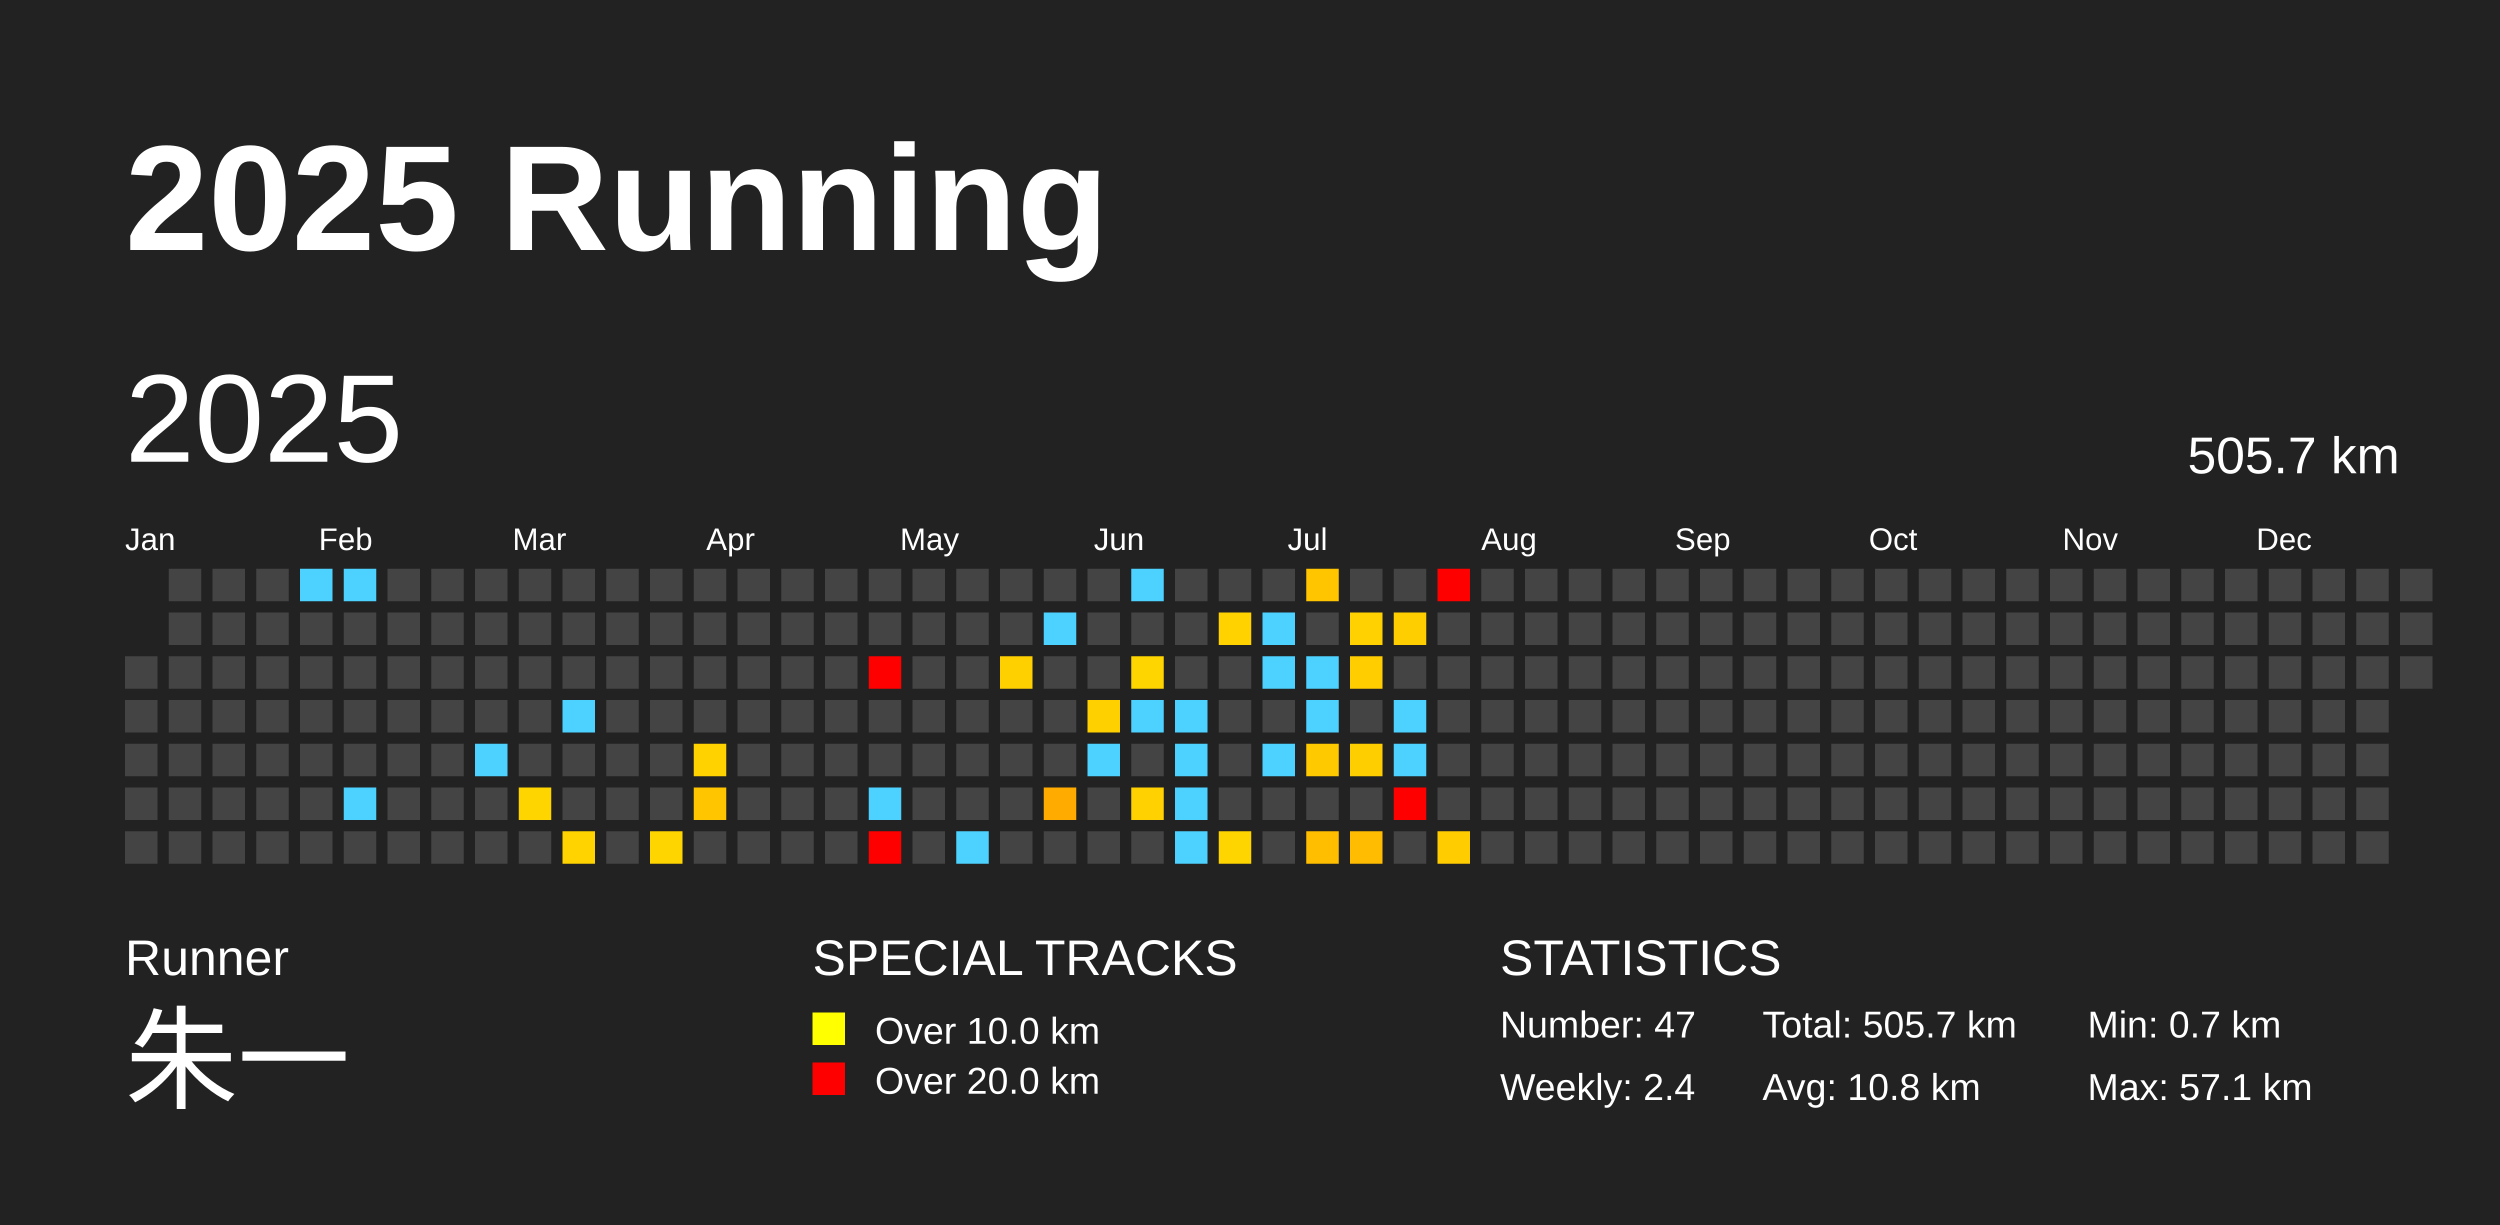
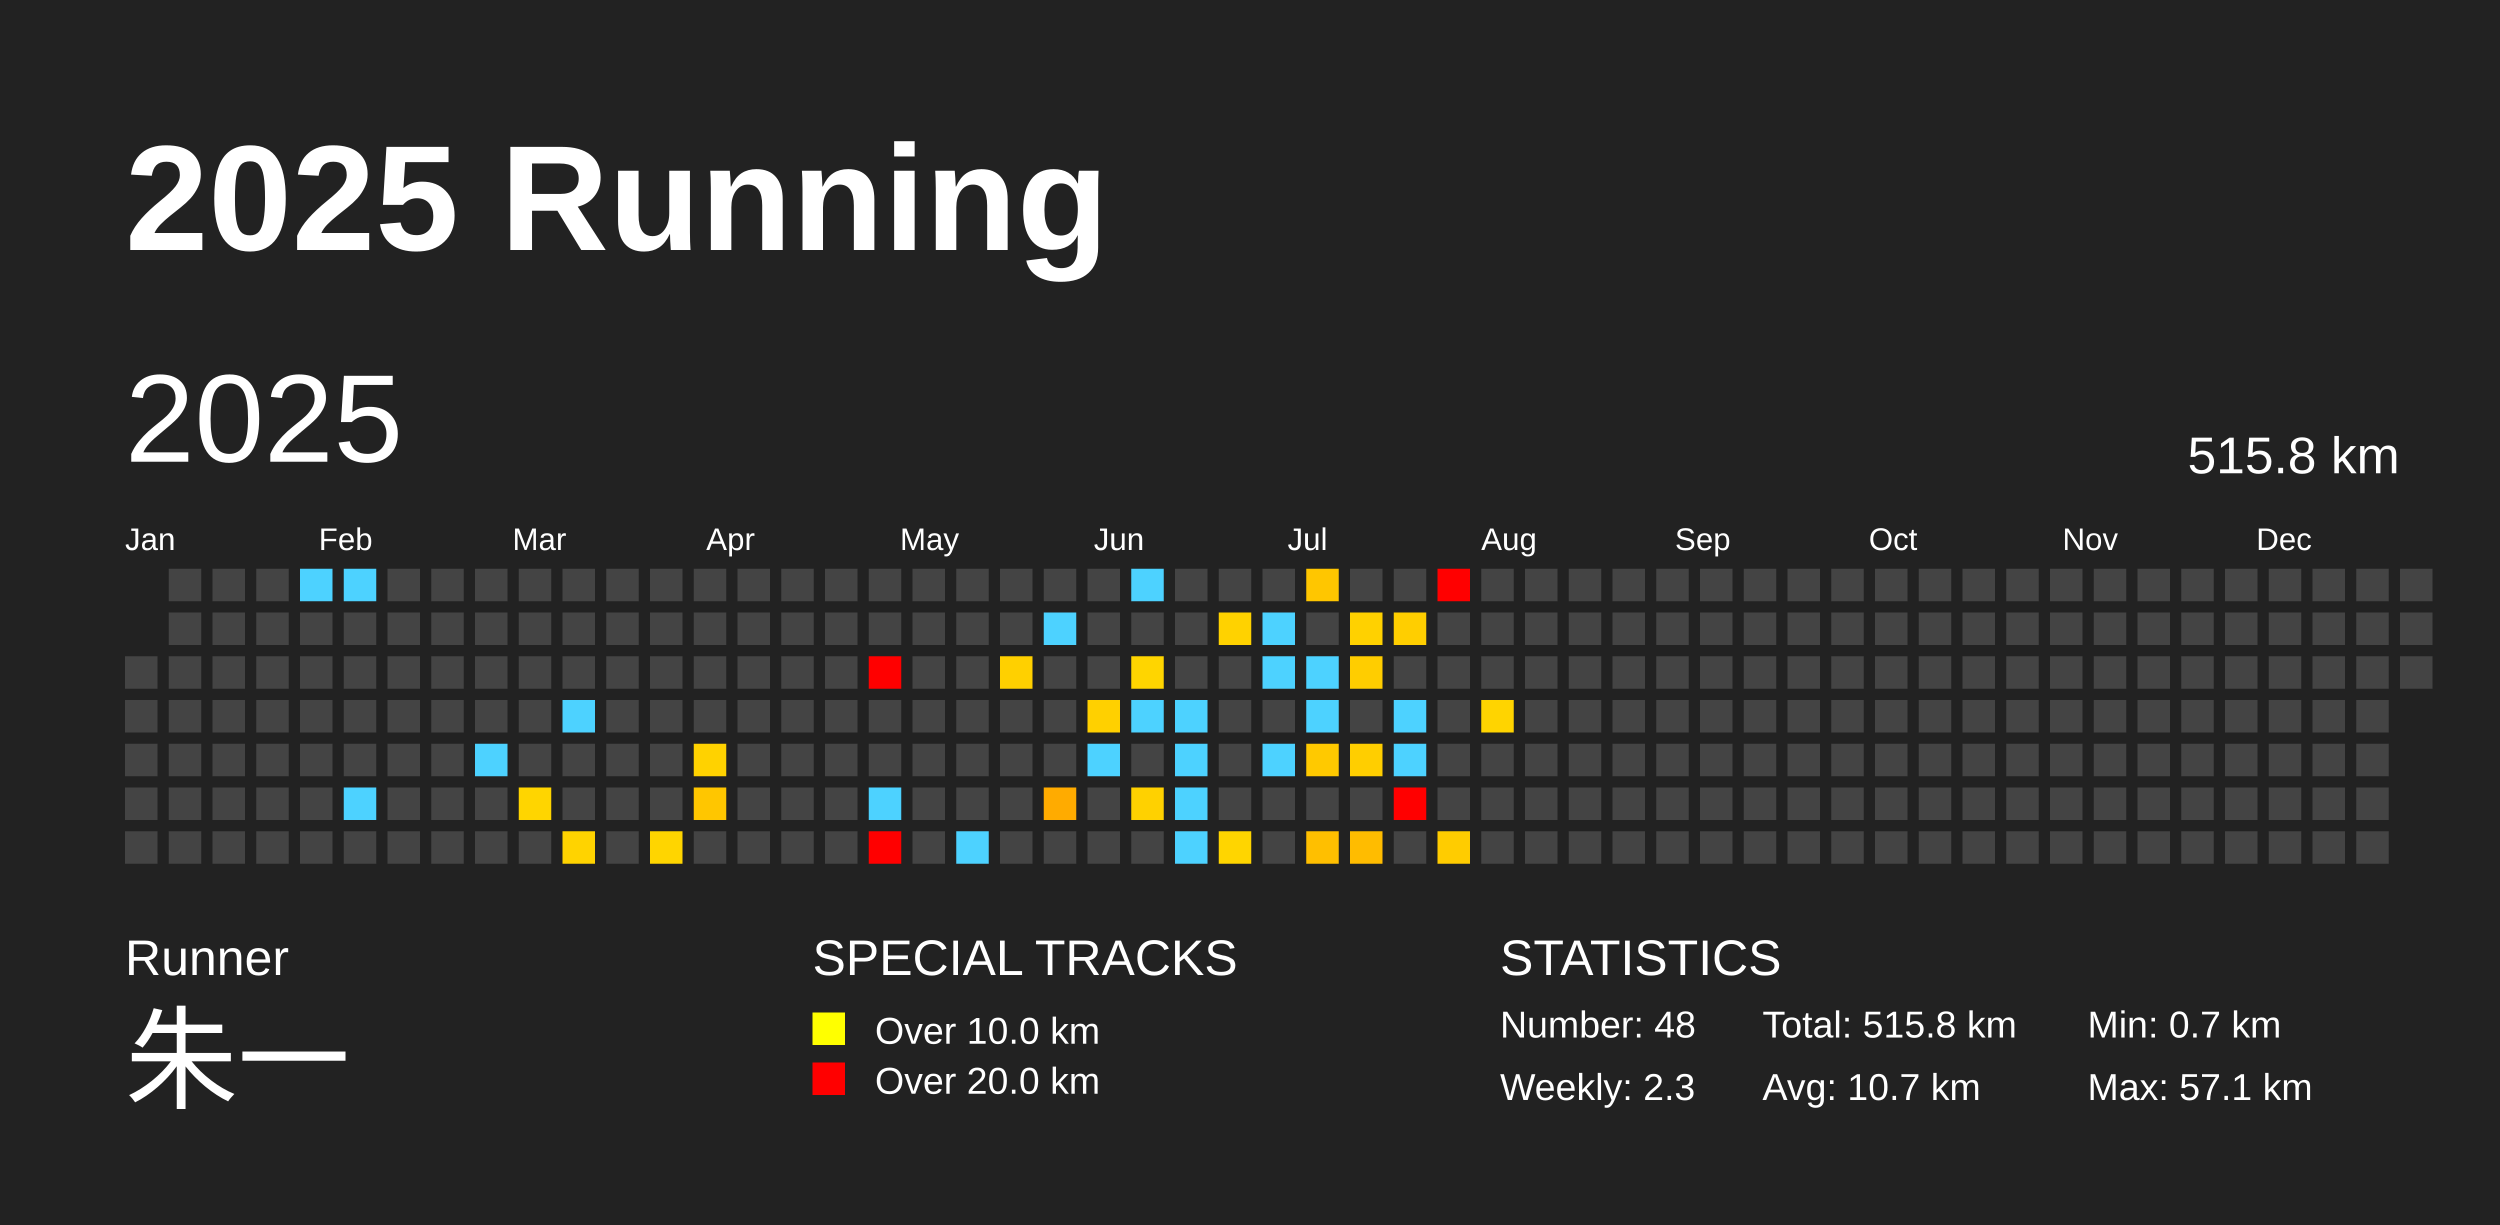
<svg xmlns="http://www.w3.org/2000/svg" baseProfile="full" height="98mm" version="1.1" viewBox="0,0,200,98" width="200mm">
  <defs />
  <rect fill="#222222" height="98" width="200" x="0" y="0" />
  <text fill="#FFFFFF" style="font-size:12px; font-family:Arial; font-weight:bold;" x="10" y="20">2025 Running</text>
  <text fill="#FFFFFF" style="font-size:4px; font-family:Arial" x="10" y="78">Runner</text>
  <text fill="#FFFFFF" style="font-size:9px; font-family:Arial" x="10" y="88">朱一</text>
  <text fill="#FFFFFF" style="font-size:4px; font-family:Arial" x="65" y="78">SPECIAL TRACKS</text>
  <rect fill="yellow" height="2.6" width="2.6" x="65" y="81" />
  <text fill="#FFFFFF" style="font-size:3px; font-family:Arial" x="70" y="83.5">Over 10.0 km</text>
  <rect fill="red" height="2.6" width="2.6" x="65" y="85" />
  <text fill="#FFFFFF" style="font-size:3px; font-family:Arial" x="70" y="87.5">Over 20.0 km</text>
  <text fill="#FFFFFF" style="font-size:4px; font-family:Arial" x="120" y="78">STATISTICS</text>
-   <text fill="#FFFFFF" style="font-size:3px; font-family:Arial" x="120" y="83">Number: 47</text>
-   <text fill="#FFFFFF" style="font-size:3px; font-family:Arial" x="120" y="88">Weekly: 2.4</text>
-   <text fill="#FFFFFF" style="font-size:3px; font-family:Arial" x="141" y="83">Total: 505.7 km</text>
-   <text fill="#FFFFFF" style="font-size:3px; font-family:Arial" x="141" y="88">Avg: 10.8 km</text>
+   <text fill="#FFFFFF" style="font-size:3px; font-family:Arial" x="120" y="83">Number: 48</text>
+   <text fill="#FFFFFF" style="font-size:3px; font-family:Arial" x="120" y="88">Weekly: 2.3</text>
+   <text fill="#FFFFFF" style="font-size:3px; font-family:Arial" x="141" y="83">Total: 515.8 km</text>
+   <text fill="#FFFFFF" style="font-size:3px; font-family:Arial" x="141" y="88">Avg: 10.7 km</text>
  <text fill="#FFFFFF" style="font-size:3px; font-family:Arial" x="167" y="83">Min: 0.7 km</text>
  <text fill="#FFFFFF" style="font-size:3px; font-family:Arial" x="167" y="88">Max: 57.1 km</text>
  <text dominant-baseline="hanging" fill="#FFFFFF" style="font-size:10.0px; font-family:Arial;" x="10" y="30">2025</text>
-   <text dominant-baseline="hanging" fill="#FFFFFF" style="font-size:4.125px; font-family:Arial;" x="175" y="35">505.7 km</text>
+   <text dominant-baseline="hanging" fill="#FFFFFF" style="font-size:4.125px; font-family:Arial;" x="175" y="35">515.8 km</text>
  <text fill="#FFFFFF" style="font-size:2.5px; font-family:Arial" x="10.0" y="44">Jan</text>
  <text fill="#FFFFFF" style="font-size:2.5px; font-family:Arial" x="25.5" y="44">Feb</text>
  <text fill="#FFFFFF" style="font-size:2.5px; font-family:Arial" x="41.0" y="44">Mar</text>
  <text fill="#FFFFFF" style="font-size:2.5px; font-family:Arial" x="56.5" y="44">Apr</text>
  <text fill="#FFFFFF" style="font-size:2.5px; font-family:Arial" x="72.0" y="44">May</text>
  <text fill="#FFFFFF" style="font-size:2.5px; font-family:Arial" x="87.5" y="44">Jun</text>
  <text fill="#FFFFFF" style="font-size:2.5px; font-family:Arial" x="103.0" y="44">Jul</text>
  <text fill="#FFFFFF" style="font-size:2.5px; font-family:Arial" x="118.5" y="44">Aug</text>
  <text fill="#FFFFFF" style="font-size:2.5px; font-family:Arial" x="134.0" y="44">Sep</text>
  <text fill="#FFFFFF" style="font-size:2.5px; font-family:Arial" x="149.5" y="44">Oct</text>
  <text fill="#FFFFFF" style="font-size:2.5px; font-family:Arial" x="165.0" y="44">Nov</text>
  <text fill="#FFFFFF" style="font-size:2.5px; font-family:Arial" x="180.5" y="44">Dec</text>
  <rect fill="#444444" height="2.6" width="2.6" x="10.0" y="52.5" />
  <rect fill="#444444" height="2.6" width="2.6" x="10.0" y="56.0" />
  <rect fill="#444444" height="2.6" width="2.6" x="10.0" y="59.5" />
  <rect fill="#444444" height="2.6" width="2.6" x="10.0" y="63.0" />
  <rect fill="#444444" height="2.6" width="2.6" x="10.0" y="66.5" />
  <rect fill="#444444" height="2.6" width="2.6" x="13.5" y="45.5" />
  <rect fill="#444444" height="2.6" width="2.6" x="13.5" y="49.0" />
  <rect fill="#444444" height="2.6" width="2.6" x="13.5" y="52.5" />
  <rect fill="#444444" height="2.6" width="2.6" x="13.5" y="56.0" />
  <rect fill="#444444" height="2.6" width="2.6" x="13.5" y="59.5" />
  <rect fill="#444444" height="2.6" width="2.6" x="13.5" y="63.0" />
  <rect fill="#444444" height="2.6" width="2.6" x="13.5" y="66.5" />
  <rect fill="#444444" height="2.6" width="2.6" x="17.0" y="45.5" />
  <rect fill="#444444" height="2.6" width="2.6" x="17.0" y="49.0" />
  <rect fill="#444444" height="2.6" width="2.6" x="17.0" y="52.5" />
  <rect fill="#444444" height="2.6" width="2.6" x="17.0" y="56.0" />
  <rect fill="#444444" height="2.6" width="2.6" x="17.0" y="59.5" />
  <rect fill="#444444" height="2.6" width="2.6" x="17.0" y="63.0" />
  <rect fill="#444444" height="2.6" width="2.6" x="17.0" y="66.5" />
  <rect fill="#444444" height="2.6" width="2.6" x="20.5" y="45.5" />
  <rect fill="#444444" height="2.6" width="2.6" x="20.5" y="49.0" />
  <rect fill="#444444" height="2.6" width="2.6" x="20.5" y="52.5" />
  <rect fill="#444444" height="2.6" width="2.6" x="20.5" y="56.0" />
  <rect fill="#444444" height="2.6" width="2.6" x="20.5" y="59.5" />
  <rect fill="#444444" height="2.6" width="2.6" x="20.5" y="63.0" />
  <rect fill="#444444" height="2.6" width="2.6" x="20.5" y="66.5" />
  <rect fill="#4dd2ff" height="2.6" width="2.6" x="24.0" y="45.5" />
  <rect fill="#444444" height="2.6" width="2.6" x="24.0" y="49.0" />
  <rect fill="#444444" height="2.6" width="2.6" x="24.0" y="52.5" />
  <rect fill="#444444" height="2.6" width="2.6" x="24.0" y="56.0" />
  <rect fill="#444444" height="2.6" width="2.6" x="24.0" y="59.5" />
  <rect fill="#444444" height="2.6" width="2.6" x="24.0" y="63.0" />
  <rect fill="#444444" height="2.6" width="2.6" x="24.0" y="66.5" />
  <rect fill="#4dd2ff" height="2.6" width="2.6" x="27.5" y="45.5" />
  <rect fill="#444444" height="2.6" width="2.6" x="27.5" y="49.0" />
  <rect fill="#444444" height="2.6" width="2.6" x="27.5" y="52.5" />
  <rect fill="#444444" height="2.6" width="2.6" x="27.5" y="56.0" />
  <rect fill="#444444" height="2.6" width="2.6" x="27.5" y="59.5" />
  <rect fill="#4dd2ff" height="2.6" width="2.6" x="27.5" y="63.0" />
  <rect fill="#444444" height="2.6" width="2.6" x="27.5" y="66.5" />
  <rect fill="#444444" height="2.6" width="2.6" x="31.0" y="45.5" />
  <rect fill="#444444" height="2.6" width="2.6" x="31.0" y="49.0" />
  <rect fill="#444444" height="2.6" width="2.6" x="31.0" y="52.5" />
  <rect fill="#444444" height="2.6" width="2.6" x="31.0" y="56.0" />
  <rect fill="#444444" height="2.6" width="2.6" x="31.0" y="59.5" />
  <rect fill="#444444" height="2.6" width="2.6" x="31.0" y="63.0" />
  <rect fill="#444444" height="2.6" width="2.6" x="31.0" y="66.5" />
  <rect fill="#444444" height="2.6" width="2.6" x="34.5" y="45.5" />
  <rect fill="#444444" height="2.6" width="2.6" x="34.5" y="49.0" />
  <rect fill="#444444" height="2.6" width="2.6" x="34.5" y="52.5" />
  <rect fill="#444444" height="2.6" width="2.6" x="34.5" y="56.0" />
  <rect fill="#444444" height="2.6" width="2.6" x="34.5" y="59.5" />
  <rect fill="#444444" height="2.6" width="2.6" x="34.5" y="63.0" />
  <rect fill="#444444" height="2.6" width="2.6" x="34.5" y="66.5" />
  <rect fill="#444444" height="2.6" width="2.6" x="38.0" y="45.5" />
  <rect fill="#444444" height="2.6" width="2.6" x="38.0" y="49.0" />
  <rect fill="#444444" height="2.6" width="2.6" x="38.0" y="52.5" />
  <rect fill="#444444" height="2.6" width="2.6" x="38.0" y="56.0" />
  <rect fill="#4dd2ff" height="2.6" width="2.6" x="38.0" y="59.5" />
  <rect fill="#444444" height="2.6" width="2.6" x="38.0" y="63.0" />
  <rect fill="#444444" height="2.6" width="2.6" x="38.0" y="66.5" />
  <rect fill="#444444" height="2.6" width="2.6" x="41.5" y="45.5" />
  <rect fill="#444444" height="2.6" width="2.6" x="41.5" y="49.0" />
  <rect fill="#444444" height="2.6" width="2.6" x="41.5" y="52.5" />
  <rect fill="#444444" height="2.6" width="2.6" x="41.5" y="56.0" />
  <rect fill="#444444" height="2.6" width="2.6" x="41.5" y="59.5" />
  <rect fill="#ffd500" height="2.6" width="2.6" x="41.5" y="63.0" />
  <rect fill="#444444" height="2.6" width="2.6" x="41.5" y="66.5" />
  <rect fill="#444444" height="2.6" width="2.6" x="45.0" y="45.5" />
  <rect fill="#444444" height="2.6" width="2.6" x="45.0" y="49.0" />
  <rect fill="#444444" height="2.6" width="2.6" x="45.0" y="52.5" />
  <rect fill="#4dd2ff" height="2.6" width="2.6" x="45.0" y="56.0" />
  <rect fill="#444444" height="2.6" width="2.6" x="45.0" y="59.5" />
  <rect fill="#444444" height="2.6" width="2.6" x="45.0" y="63.0" />
  <rect fill="#ffd300" height="2.6" width="2.6" x="45.0" y="66.5" />
  <rect fill="#444444" height="2.6" width="2.6" x="48.5" y="45.5" />
  <rect fill="#444444" height="2.6" width="2.6" x="48.5" y="49.0" />
  <rect fill="#444444" height="2.6" width="2.6" x="48.5" y="52.5" />
  <rect fill="#444444" height="2.6" width="2.6" x="48.5" y="56.0" />
  <rect fill="#444444" height="2.6" width="2.6" x="48.5" y="59.5" />
  <rect fill="#444444" height="2.6" width="2.6" x="48.5" y="63.0" />
  <rect fill="#444444" height="2.6" width="2.6" x="48.5" y="66.5" />
  <rect fill="#444444" height="2.6" width="2.6" x="52.0" y="45.5" />
  <rect fill="#444444" height="2.6" width="2.6" x="52.0" y="49.0" />
  <rect fill="#444444" height="2.6" width="2.6" x="52.0" y="52.5" />
  <rect fill="#444444" height="2.6" width="2.6" x="52.0" y="56.0" />
  <rect fill="#444444" height="2.6" width="2.6" x="52.0" y="59.5" />
  <rect fill="#444444" height="2.6" width="2.6" x="52.0" y="63.0" />
  <rect fill="#ffd500" height="2.6" width="2.6" x="52.0" y="66.5" />
  <rect fill="#444444" height="2.6" width="2.6" x="55.5" y="45.5" />
  <rect fill="#444444" height="2.6" width="2.6" x="55.5" y="49.0" />
  <rect fill="#444444" height="2.6" width="2.6" x="55.5" y="52.5" />
  <rect fill="#444444" height="2.6" width="2.6" x="55.5" y="56.0" />
  <rect fill="#ffd200" height="2.6" width="2.6" x="55.5" y="59.5" />
  <rect fill="#ffc600" height="2.6" width="2.6" x="55.5" y="63.0" />
  <rect fill="#444444" height="2.6" width="2.6" x="55.5" y="66.5" />
  <rect fill="#444444" height="2.6" width="2.6" x="59.0" y="45.5" />
  <rect fill="#444444" height="2.6" width="2.6" x="59.0" y="49.0" />
  <rect fill="#444444" height="2.6" width="2.6" x="59.0" y="52.5" />
  <rect fill="#444444" height="2.6" width="2.6" x="59.0" y="56.0" />
  <rect fill="#444444" height="2.6" width="2.6" x="59.0" y="59.5" />
  <rect fill="#444444" height="2.6" width="2.6" x="59.0" y="63.0" />
  <rect fill="#444444" height="2.6" width="2.6" x="59.0" y="66.5" />
  <rect fill="#444444" height="2.6" width="2.6" x="62.5" y="45.5" />
  <rect fill="#444444" height="2.6" width="2.6" x="62.5" y="49.0" />
  <rect fill="#444444" height="2.6" width="2.6" x="62.5" y="52.5" />
  <rect fill="#444444" height="2.6" width="2.6" x="62.5" y="56.0" />
  <rect fill="#444444" height="2.6" width="2.6" x="62.5" y="59.5" />
  <rect fill="#444444" height="2.6" width="2.6" x="62.5" y="63.0" />
  <rect fill="#444444" height="2.6" width="2.6" x="62.5" y="66.5" />
  <rect fill="#444444" height="2.6" width="2.6" x="66.0" y="45.5" />
  <rect fill="#444444" height="2.6" width="2.6" x="66.0" y="49.0" />
  <rect fill="#444444" height="2.6" width="2.6" x="66.0" y="52.5" />
  <rect fill="#444444" height="2.6" width="2.6" x="66.0" y="56.0" />
  <rect fill="#444444" height="2.6" width="2.6" x="66.0" y="59.5" />
  <rect fill="#444444" height="2.6" width="2.6" x="66.0" y="63.0" />
  <rect fill="#444444" height="2.6" width="2.6" x="66.0" y="66.5" />
  <rect fill="#444444" height="2.6" width="2.6" x="69.5" y="45.5" />
  <rect fill="#444444" height="2.6" width="2.6" x="69.5" y="49.0" />
  <rect fill="red" height="2.6" width="2.6" x="69.5" y="52.5" />
  <rect fill="#444444" height="2.6" width="2.6" x="69.5" y="56.0" />
  <rect fill="#444444" height="2.6" width="2.6" x="69.5" y="59.5" />
  <rect fill="#4dd2ff" height="2.6" width="2.6" x="69.5" y="63.0" />
  <rect fill="red" height="2.6" width="2.6" x="69.5" y="66.5" />
  <rect fill="#444444" height="2.6" width="2.6" x="73.0" y="45.5" />
  <rect fill="#444444" height="2.6" width="2.6" x="73.0" y="49.0" />
  <rect fill="#444444" height="2.6" width="2.6" x="73.0" y="52.5" />
  <rect fill="#444444" height="2.6" width="2.6" x="73.0" y="56.0" />
  <rect fill="#444444" height="2.6" width="2.6" x="73.0" y="59.5" />
  <rect fill="#444444" height="2.6" width="2.6" x="73.0" y="63.0" />
  <rect fill="#444444" height="2.6" width="2.6" x="73.0" y="66.5" />
  <rect fill="#444444" height="2.6" width="2.6" x="76.5" y="45.5" />
  <rect fill="#444444" height="2.6" width="2.6" x="76.5" y="49.0" />
  <rect fill="#444444" height="2.6" width="2.6" x="76.5" y="52.5" />
  <rect fill="#444444" height="2.6" width="2.6" x="76.5" y="56.0" />
  <rect fill="#444444" height="2.6" width="2.6" x="76.5" y="59.5" />
  <rect fill="#444444" height="2.6" width="2.6" x="76.5" y="63.0" />
  <rect fill="#4dd2ff" height="2.6" width="2.6" x="76.5" y="66.5" />
  <rect fill="#444444" height="2.6" width="2.6" x="80.0" y="45.5" />
  <rect fill="#444444" height="2.6" width="2.6" x="80.0" y="49.0" />
  <rect fill="#ffd000" height="2.6" width="2.6" x="80.0" y="52.5" />
  <rect fill="#444444" height="2.6" width="2.6" x="80.0" y="56.0" />
  <rect fill="#444444" height="2.6" width="2.6" x="80.0" y="59.5" />
  <rect fill="#444444" height="2.6" width="2.6" x="80.0" y="63.0" />
  <rect fill="#444444" height="2.6" width="2.6" x="80.0" y="66.5" />
  <rect fill="#444444" height="2.6" width="2.6" x="83.5" y="45.5" />
  <rect fill="#4dd2ff" height="2.6" width="2.6" x="83.5" y="49.0" />
  <rect fill="#444444" height="2.6" width="2.6" x="83.5" y="52.5" />
  <rect fill="#444444" height="2.6" width="2.6" x="83.5" y="56.0" />
  <rect fill="#444444" height="2.6" width="2.6" x="83.5" y="59.5" />
  <rect fill="#ffab00" height="2.6" width="2.6" x="83.5" y="63.0" />
  <rect fill="#444444" height="2.6" width="2.6" x="83.5" y="66.5" />
  <rect fill="#444444" height="2.6" width="2.6" x="87.0" y="45.5" />
  <rect fill="#444444" height="2.6" width="2.6" x="87.0" y="49.0" />
  <rect fill="#444444" height="2.6" width="2.6" x="87.0" y="52.5" />
  <rect fill="#ffd000" height="2.6" width="2.6" x="87.0" y="56.0" />
  <rect fill="#4dd2ff" height="2.6" width="2.6" x="87.0" y="59.5" />
  <rect fill="#444444" height="2.6" width="2.6" x="87.0" y="63.0" />
  <rect fill="#444444" height="2.6" width="2.6" x="87.0" y="66.5" />
  <rect fill="#4dd2ff" height="2.6" width="2.6" x="90.5" y="45.5" />
  <rect fill="#444444" height="2.6" width="2.6" x="90.5" y="49.0" />
  <rect fill="#ffd500" height="2.6" width="2.6" x="90.5" y="52.5" />
  <rect fill="#4dd2ff" height="2.6" width="2.6" x="90.5" y="56.0" />
  <rect fill="#444444" height="2.6" width="2.6" x="90.5" y="59.5" />
  <rect fill="#ffd100" height="2.6" width="2.6" x="90.5" y="63.0" />
  <rect fill="#444444" height="2.6" width="2.6" x="90.5" y="66.5" />
  <rect fill="#444444" height="2.6" width="2.6" x="94.0" y="45.5" />
  <rect fill="#444444" height="2.6" width="2.6" x="94.0" y="49.0" />
  <rect fill="#444444" height="2.6" width="2.6" x="94.0" y="52.5" />
  <rect fill="#4dd2ff" height="2.6" width="2.6" x="94.0" y="56.0" />
  <rect fill="#4dd2ff" height="2.6" width="2.6" x="94.0" y="59.5" />
  <rect fill="#4dd2ff" height="2.6" width="2.6" x="94.0" y="63.0" />
  <rect fill="#4dd2ff" height="2.6" width="2.6" x="94.0" y="66.5" />
  <rect fill="#444444" height="2.6" width="2.6" x="97.5" y="45.5" />
  <rect fill="#ffd200" height="2.6" width="2.6" x="97.5" y="49.0" />
  <rect fill="#444444" height="2.6" width="2.6" x="97.5" y="52.5" />
  <rect fill="#444444" height="2.6" width="2.6" x="97.5" y="56.0" />
  <rect fill="#444444" height="2.6" width="2.6" x="97.5" y="59.5" />
  <rect fill="#444444" height="2.6" width="2.6" x="97.5" y="63.0" />
  <rect fill="#ffd500" height="2.6" width="2.6" x="97.5" y="66.5" />
  <rect fill="#444444" height="2.6" width="2.6" x="101.0" y="45.5" />
  <rect fill="#4dd2ff" height="2.6" width="2.6" x="101.0" y="49.0" />
  <rect fill="#4dd2ff" height="2.6" width="2.6" x="101.0" y="52.5" />
  <rect fill="#444444" height="2.6" width="2.6" x="101.0" y="56.0" />
  <rect fill="#4dd2ff" height="2.6" width="2.6" x="101.0" y="59.5" />
  <rect fill="#444444" height="2.6" width="2.6" x="101.0" y="63.0" />
  <rect fill="#444444" height="2.6" width="2.6" x="101.0" y="66.5" />
  <rect fill="#ffc600" height="2.6" width="2.6" x="104.5" y="45.5" />
  <rect fill="#444444" height="2.6" width="2.6" x="104.5" y="49.0" />
  <rect fill="#4dd2ff" height="2.6" width="2.6" x="104.5" y="52.5" />
  <rect fill="#4dd2ff" height="2.6" width="2.6" x="104.5" y="56.0" />
  <rect fill="#ffc900" height="2.6" width="2.6" x="104.5" y="59.5" />
  <rect fill="#444444" height="2.6" width="2.6" x="104.5" y="63.0" />
  <rect fill="#ffbf00" height="2.6" width="2.6" x="104.5" y="66.5" />
  <rect fill="#444444" height="2.6" width="2.6" x="108.0" y="45.5" />
  <rect fill="#ffd100" height="2.6" width="2.6" x="108.0" y="49.0" />
  <rect fill="#ffcd00" height="2.6" width="2.6" x="108.0" y="52.5" />
  <rect fill="#444444" height="2.6" width="2.6" x="108.0" y="56.0" />
  <rect fill="#ffce00" height="2.6" width="2.6" x="108.0" y="59.5" />
  <rect fill="#444444" height="2.6" width="2.6" x="108.0" y="63.0" />
  <rect fill="#ffbc00" height="2.6" width="2.6" x="108.0" y="66.5" />
  <rect fill="#444444" height="2.6" width="2.6" x="111.5" y="45.5" />
  <rect fill="#ffce00" height="2.6" width="2.6" x="111.5" y="49.0" />
  <rect fill="#444444" height="2.6" width="2.6" x="111.5" y="52.5" />
  <rect fill="#4dd2ff" height="2.6" width="2.6" x="111.5" y="56.0" />
  <rect fill="#4dd2ff" height="2.6" width="2.6" x="111.5" y="59.5" />
  <rect fill="red" height="2.6" width="2.6" x="111.5" y="63.0" />
  <rect fill="#444444" height="2.6" width="2.6" x="111.5" y="66.5" />
  <rect fill="red" height="2.6" width="2.6" x="115.0" y="45.5" />
  <rect fill="#444444" height="2.6" width="2.6" x="115.0" y="49.0" />
  <rect fill="#444444" height="2.6" width="2.6" x="115.0" y="52.5" />
  <rect fill="#444444" height="2.6" width="2.6" x="115.0" y="56.0" />
  <rect fill="#444444" height="2.6" width="2.6" x="115.0" y="59.5" />
  <rect fill="#444444" height="2.6" width="2.6" x="115.0" y="63.0" />
  <rect fill="#ffcc00" height="2.6" width="2.6" x="115.0" y="66.5" />
  <rect fill="#444444" height="2.6" width="2.6" x="118.5" y="45.5" />
  <rect fill="#444444" height="2.6" width="2.6" x="118.5" y="49.0" />
  <rect fill="#444444" height="2.6" width="2.6" x="118.5" y="52.5" />
-   <rect fill="#444444" height="2.6" width="2.6" x="118.5" y="56.0" />
+   <rect fill="#ffd400" height="2.6" width="2.6" x="118.5" y="56.0" />
  <rect fill="#444444" height="2.6" width="2.6" x="118.5" y="59.5" />
  <rect fill="#444444" height="2.6" width="2.6" x="118.5" y="63.0" />
  <rect fill="#444444" height="2.6" width="2.6" x="118.5" y="66.5" />
  <rect fill="#444444" height="2.6" width="2.6" x="122.0" y="45.5" />
  <rect fill="#444444" height="2.6" width="2.6" x="122.0" y="49.0" />
  <rect fill="#444444" height="2.6" width="2.6" x="122.0" y="52.5" />
  <rect fill="#444444" height="2.6" width="2.6" x="122.0" y="56.0" />
  <rect fill="#444444" height="2.6" width="2.6" x="122.0" y="59.5" />
  <rect fill="#444444" height="2.6" width="2.6" x="122.0" y="63.0" />
  <rect fill="#444444" height="2.6" width="2.6" x="122.0" y="66.5" />
  <rect fill="#444444" height="2.6" width="2.6" x="125.5" y="45.5" />
  <rect fill="#444444" height="2.6" width="2.6" x="125.5" y="49.0" />
  <rect fill="#444444" height="2.6" width="2.6" x="125.5" y="52.5" />
  <rect fill="#444444" height="2.6" width="2.6" x="125.5" y="56.0" />
  <rect fill="#444444" height="2.6" width="2.6" x="125.5" y="59.5" />
  <rect fill="#444444" height="2.6" width="2.6" x="125.5" y="63.0" />
  <rect fill="#444444" height="2.6" width="2.6" x="125.5" y="66.5" />
  <rect fill="#444444" height="2.6" width="2.6" x="129.0" y="45.5" />
  <rect fill="#444444" height="2.6" width="2.6" x="129.0" y="49.0" />
  <rect fill="#444444" height="2.6" width="2.6" x="129.0" y="52.5" />
  <rect fill="#444444" height="2.6" width="2.6" x="129.0" y="56.0" />
  <rect fill="#444444" height="2.6" width="2.6" x="129.0" y="59.5" />
  <rect fill="#444444" height="2.6" width="2.6" x="129.0" y="63.0" />
  <rect fill="#444444" height="2.6" width="2.6" x="129.0" y="66.5" />
  <rect fill="#444444" height="2.6" width="2.6" x="132.5" y="45.5" />
  <rect fill="#444444" height="2.6" width="2.6" x="132.5" y="49.0" />
  <rect fill="#444444" height="2.6" width="2.6" x="132.5" y="52.5" />
  <rect fill="#444444" height="2.6" width="2.6" x="132.5" y="56.0" />
  <rect fill="#444444" height="2.6" width="2.6" x="132.5" y="59.5" />
  <rect fill="#444444" height="2.6" width="2.6" x="132.5" y="63.0" />
  <rect fill="#444444" height="2.6" width="2.6" x="132.5" y="66.5" />
  <rect fill="#444444" height="2.6" width="2.6" x="136.0" y="45.5" />
  <rect fill="#444444" height="2.6" width="2.6" x="136.0" y="49.0" />
  <rect fill="#444444" height="2.6" width="2.6" x="136.0" y="52.5" />
  <rect fill="#444444" height="2.6" width="2.6" x="136.0" y="56.0" />
  <rect fill="#444444" height="2.6" width="2.6" x="136.0" y="59.5" />
  <rect fill="#444444" height="2.6" width="2.6" x="136.0" y="63.0" />
  <rect fill="#444444" height="2.6" width="2.6" x="136.0" y="66.5" />
  <rect fill="#444444" height="2.6" width="2.6" x="139.5" y="45.5" />
  <rect fill="#444444" height="2.6" width="2.6" x="139.5" y="49.0" />
  <rect fill="#444444" height="2.6" width="2.6" x="139.5" y="52.5" />
  <rect fill="#444444" height="2.6" width="2.6" x="139.5" y="56.0" />
  <rect fill="#444444" height="2.6" width="2.6" x="139.5" y="59.5" />
  <rect fill="#444444" height="2.6" width="2.6" x="139.5" y="63.0" />
  <rect fill="#444444" height="2.6" width="2.6" x="139.5" y="66.5" />
  <rect fill="#444444" height="2.6" width="2.6" x="143.0" y="45.5" />
  <rect fill="#444444" height="2.6" width="2.6" x="143.0" y="49.0" />
  <rect fill="#444444" height="2.6" width="2.6" x="143.0" y="52.5" />
  <rect fill="#444444" height="2.6" width="2.6" x="143.0" y="56.0" />
  <rect fill="#444444" height="2.6" width="2.6" x="143.0" y="59.5" />
  <rect fill="#444444" height="2.6" width="2.6" x="143.0" y="63.0" />
  <rect fill="#444444" height="2.6" width="2.6" x="143.0" y="66.5" />
  <rect fill="#444444" height="2.6" width="2.6" x="146.5" y="45.5" />
  <rect fill="#444444" height="2.6" width="2.6" x="146.5" y="49.0" />
  <rect fill="#444444" height="2.6" width="2.6" x="146.5" y="52.5" />
  <rect fill="#444444" height="2.6" width="2.6" x="146.5" y="56.0" />
  <rect fill="#444444" height="2.6" width="2.6" x="146.5" y="59.5" />
  <rect fill="#444444" height="2.6" width="2.6" x="146.5" y="63.0" />
  <rect fill="#444444" height="2.6" width="2.6" x="146.5" y="66.5" />
  <rect fill="#444444" height="2.6" width="2.6" x="150.0" y="45.5" />
  <rect fill="#444444" height="2.6" width="2.6" x="150.0" y="49.0" />
  <rect fill="#444444" height="2.6" width="2.6" x="150.0" y="52.5" />
  <rect fill="#444444" height="2.6" width="2.6" x="150.0" y="56.0" />
  <rect fill="#444444" height="2.6" width="2.6" x="150.0" y="59.5" />
  <rect fill="#444444" height="2.6" width="2.6" x="150.0" y="63.0" />
  <rect fill="#444444" height="2.6" width="2.6" x="150.0" y="66.5" />
  <rect fill="#444444" height="2.6" width="2.6" x="153.5" y="45.5" />
  <rect fill="#444444" height="2.6" width="2.6" x="153.5" y="49.0" />
  <rect fill="#444444" height="2.6" width="2.6" x="153.5" y="52.5" />
  <rect fill="#444444" height="2.6" width="2.6" x="153.5" y="56.0" />
  <rect fill="#444444" height="2.6" width="2.6" x="153.5" y="59.5" />
  <rect fill="#444444" height="2.6" width="2.6" x="153.5" y="63.0" />
  <rect fill="#444444" height="2.6" width="2.6" x="153.5" y="66.5" />
  <rect fill="#444444" height="2.6" width="2.6" x="157.0" y="45.5" />
  <rect fill="#444444" height="2.6" width="2.6" x="157.0" y="49.0" />
  <rect fill="#444444" height="2.6" width="2.6" x="157.0" y="52.5" />
  <rect fill="#444444" height="2.6" width="2.6" x="157.0" y="56.0" />
  <rect fill="#444444" height="2.6" width="2.6" x="157.0" y="59.5" />
  <rect fill="#444444" height="2.6" width="2.6" x="157.0" y="63.0" />
  <rect fill="#444444" height="2.6" width="2.6" x="157.0" y="66.5" />
  <rect fill="#444444" height="2.6" width="2.6" x="160.5" y="45.5" />
  <rect fill="#444444" height="2.6" width="2.6" x="160.5" y="49.0" />
  <rect fill="#444444" height="2.6" width="2.6" x="160.5" y="52.5" />
  <rect fill="#444444" height="2.6" width="2.6" x="160.5" y="56.0" />
  <rect fill="#444444" height="2.6" width="2.6" x="160.5" y="59.5" />
  <rect fill="#444444" height="2.6" width="2.6" x="160.5" y="63.0" />
  <rect fill="#444444" height="2.6" width="2.6" x="160.5" y="66.5" />
  <rect fill="#444444" height="2.6" width="2.6" x="164.0" y="45.5" />
  <rect fill="#444444" height="2.6" width="2.6" x="164.0" y="49.0" />
  <rect fill="#444444" height="2.6" width="2.6" x="164.0" y="52.5" />
  <rect fill="#444444" height="2.6" width="2.6" x="164.0" y="56.0" />
  <rect fill="#444444" height="2.6" width="2.6" x="164.0" y="59.5" />
  <rect fill="#444444" height="2.6" width="2.6" x="164.0" y="63.0" />
  <rect fill="#444444" height="2.6" width="2.6" x="164.0" y="66.5" />
  <rect fill="#444444" height="2.6" width="2.6" x="167.5" y="45.5" />
  <rect fill="#444444" height="2.6" width="2.6" x="167.5" y="49.0" />
  <rect fill="#444444" height="2.6" width="2.6" x="167.5" y="52.5" />
  <rect fill="#444444" height="2.6" width="2.6" x="167.5" y="56.0" />
  <rect fill="#444444" height="2.6" width="2.6" x="167.5" y="59.5" />
  <rect fill="#444444" height="2.6" width="2.6" x="167.5" y="63.0" />
  <rect fill="#444444" height="2.6" width="2.6" x="167.5" y="66.5" />
  <rect fill="#444444" height="2.6" width="2.6" x="171.0" y="45.5" />
  <rect fill="#444444" height="2.6" width="2.6" x="171.0" y="49.0" />
  <rect fill="#444444" height="2.6" width="2.6" x="171.0" y="52.5" />
  <rect fill="#444444" height="2.6" width="2.6" x="171.0" y="56.0" />
  <rect fill="#444444" height="2.6" width="2.6" x="171.0" y="59.5" />
  <rect fill="#444444" height="2.6" width="2.6" x="171.0" y="63.0" />
  <rect fill="#444444" height="2.6" width="2.6" x="171.0" y="66.5" />
  <rect fill="#444444" height="2.6" width="2.6" x="174.5" y="45.5" />
  <rect fill="#444444" height="2.6" width="2.6" x="174.5" y="49.0" />
  <rect fill="#444444" height="2.6" width="2.6" x="174.5" y="52.5" />
  <rect fill="#444444" height="2.6" width="2.6" x="174.5" y="56.0" />
  <rect fill="#444444" height="2.6" width="2.6" x="174.5" y="59.5" />
  <rect fill="#444444" height="2.6" width="2.6" x="174.5" y="63.0" />
  <rect fill="#444444" height="2.6" width="2.6" x="174.5" y="66.5" />
  <rect fill="#444444" height="2.6" width="2.6" x="178.0" y="45.5" />
  <rect fill="#444444" height="2.6" width="2.6" x="178.0" y="49.0" />
  <rect fill="#444444" height="2.6" width="2.6" x="178.0" y="52.5" />
  <rect fill="#444444" height="2.6" width="2.6" x="178.0" y="56.0" />
  <rect fill="#444444" height="2.6" width="2.6" x="178.0" y="59.5" />
  <rect fill="#444444" height="2.6" width="2.6" x="178.0" y="63.0" />
  <rect fill="#444444" height="2.6" width="2.6" x="178.0" y="66.5" />
  <rect fill="#444444" height="2.6" width="2.6" x="181.5" y="45.5" />
  <rect fill="#444444" height="2.6" width="2.6" x="181.5" y="49.0" />
  <rect fill="#444444" height="2.6" width="2.6" x="181.5" y="52.5" />
  <rect fill="#444444" height="2.6" width="2.6" x="181.5" y="56.0" />
  <rect fill="#444444" height="2.6" width="2.6" x="181.5" y="59.5" />
  <rect fill="#444444" height="2.6" width="2.6" x="181.5" y="63.0" />
  <rect fill="#444444" height="2.6" width="2.6" x="181.5" y="66.5" />
  <rect fill="#444444" height="2.6" width="2.6" x="185.0" y="45.5" />
  <rect fill="#444444" height="2.6" width="2.6" x="185.0" y="49.0" />
  <rect fill="#444444" height="2.6" width="2.6" x="185.0" y="52.5" />
  <rect fill="#444444" height="2.6" width="2.6" x="185.0" y="56.0" />
  <rect fill="#444444" height="2.6" width="2.6" x="185.0" y="59.5" />
  <rect fill="#444444" height="2.6" width="2.6" x="185.0" y="63.0" />
  <rect fill="#444444" height="2.6" width="2.6" x="185.0" y="66.5" />
  <rect fill="#444444" height="2.6" width="2.6" x="188.5" y="45.5" />
  <rect fill="#444444" height="2.6" width="2.6" x="188.5" y="49.0" />
  <rect fill="#444444" height="2.6" width="2.6" x="188.5" y="52.5" />
  <rect fill="#444444" height="2.6" width="2.6" x="188.5" y="56.0" />
  <rect fill="#444444" height="2.6" width="2.6" x="188.5" y="59.5" />
  <rect fill="#444444" height="2.6" width="2.6" x="188.5" y="63.0" />
  <rect fill="#444444" height="2.6" width="2.6" x="188.5" y="66.5" />
  <rect fill="#444444" height="2.6" width="2.6" x="192.0" y="45.5" />
  <rect fill="#444444" height="2.6" width="2.6" x="192.0" y="49.0" />
  <rect fill="#444444" height="2.6" width="2.6" x="192.0" y="52.5" />
</svg>
